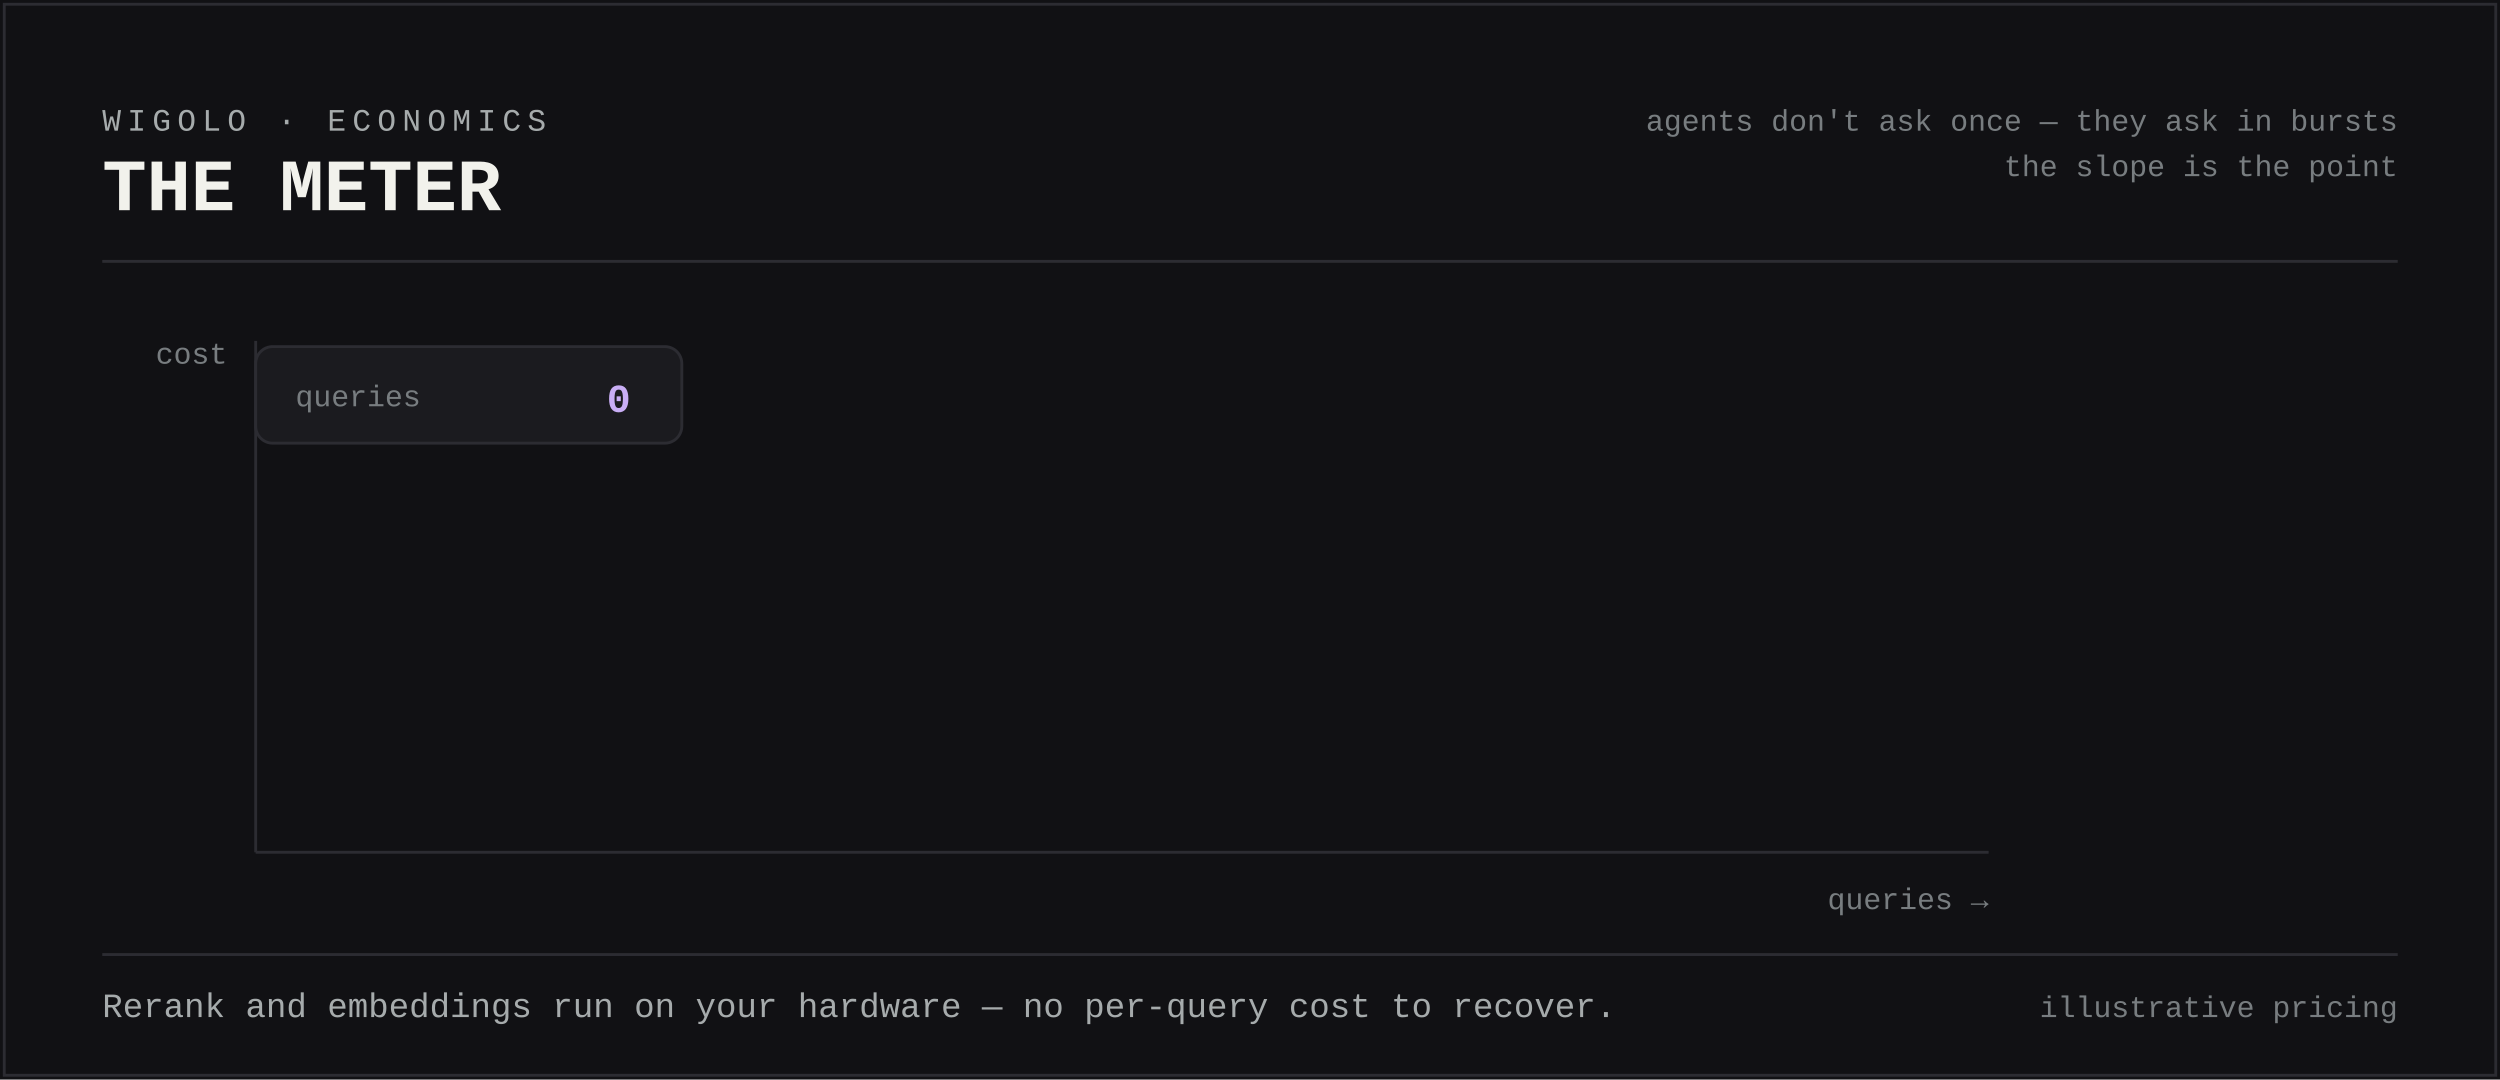
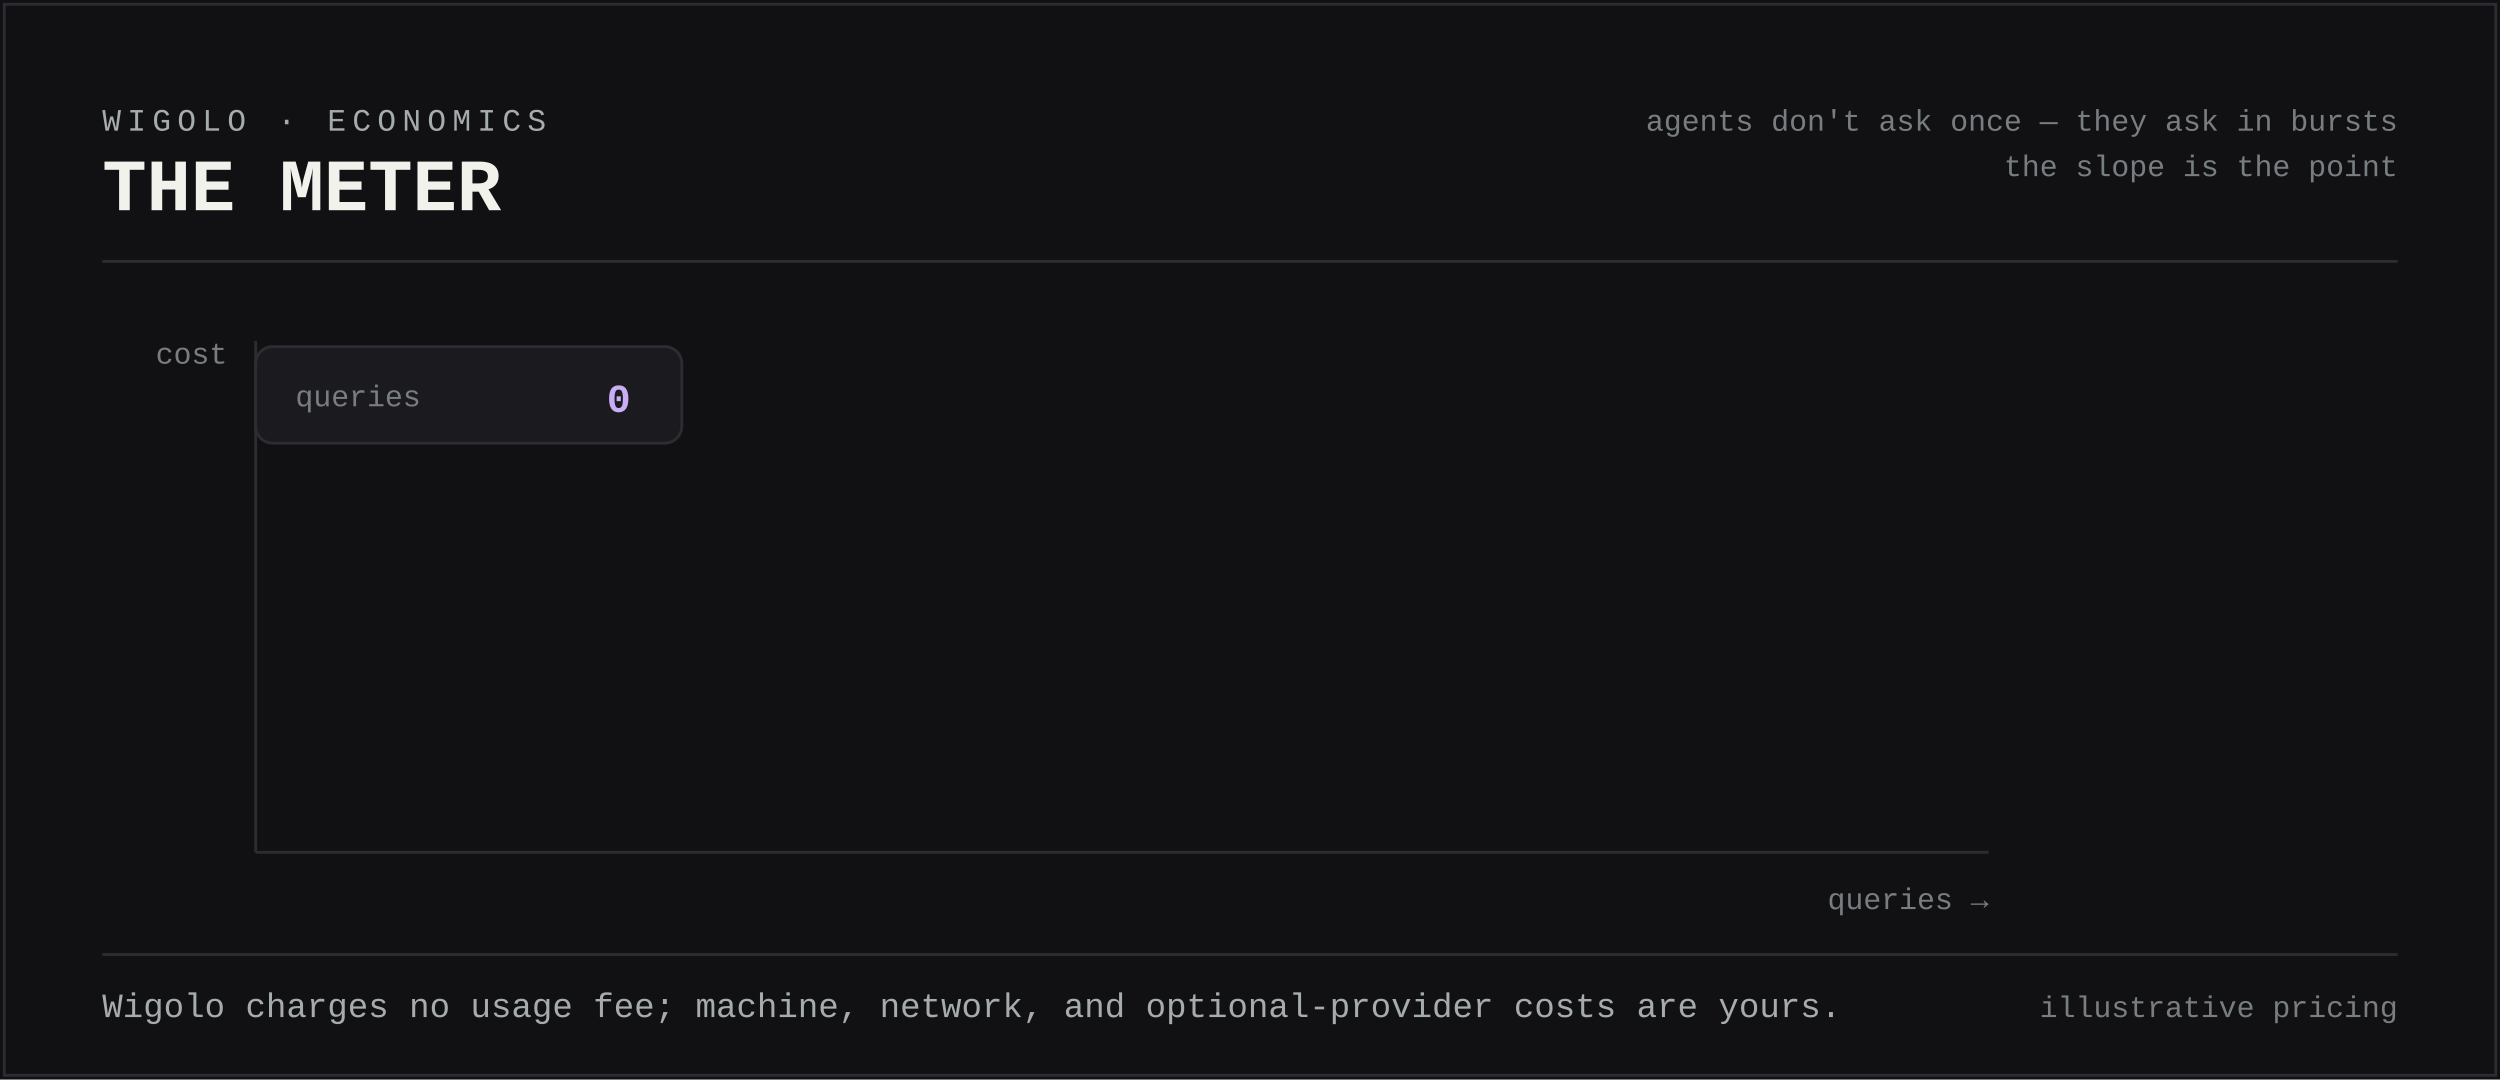
- <svg xmlns="http://www.w3.org/2000/svg" width="880" height="380" viewBox="0 0 880 380" role="img" aria-label="The meter: a metered cloud API's cost climbs with every query while wigolo stays at zero dollars, flat, forever. Illustrative pricing.">
+ <svg xmlns="http://www.w3.org/2000/svg" width="880" height="380" viewBox="0 0 880 380" role="img" aria-label="Illustrative comparison: a metered cloud API's cost rises with usage while Wigolo itself charges no API usage fee.">
  <style>
    .mono { font-family: "SFMono-Regular", ui-monospace, Menlo, Consolas, "Liberation Mono", monospace; }
    .eyebrow { font-size: 11px; letter-spacing: 2.2px; fill: #a6abac; font-weight: 500; }
    .tiny { font-size: 10.5px; fill: #787d80; }
    .small { font-size: 12px; fill: #a6abac; }

    @keyframes draw {
      0%   { stroke-dashoffset: 760; }
      72%  { stroke-dashoffset: 0; }
      88%  { stroke-dashoffset: 0; }
      100% { stroke-dashoffset: 760; }
    }
    .curve {
      stroke-dasharray: 760;
      stroke-dashoffset: 760;
      animation: draw 9s linear infinite;
    }
    @keyframes blink { 0%, 60% { opacity: 0; } 72%, 88% { opacity: 1; } 100% { opacity: 0; } }
    .endlabel { opacity: 0; animation: blink 9s linear infinite; }

    /* odometer roll: 10 rows of 26px, loops over 9s */
    @keyframes roll { from { transform: translateY(0); } to { transform: translateY(-260px); } }
    .odo { animation: roll 9s steps(10) infinite; }
  </style>
  <rect width="880" height="380" fill="#111114" />
  <rect x="1.5" y="1.5" width="877" height="377" fill="none" stroke="#2c2c32" />
  <text x="36" y="46" class="mono eyebrow">WIGOLO · ECONOMICS</text>
  <text x="36" y="74" class="mono" font-size="26" fill="#f2f2ec" font-weight="700">THE METER</text>
  <text x="844" y="46" text-anchor="end" class="mono tiny">agents don't ask once — they ask in bursts</text>
  <text x="844" y="62" text-anchor="end" class="mono tiny">the slope is the point</text>
  <line x1="36" y1="92" x2="844" y2="92" stroke="#2c2c32" />
  <g>
    <line x1="90" y1="300" x2="700" y2="300" stroke="#2c2c32" />
    <line x1="90" y1="120" x2="90" y2="300" stroke="#2c2c32" />
    <text x="700" y="320" text-anchor="end" class="mono tiny">queries →</text>
    <text x="80" y="128" text-anchor="end" class="mono tiny">cost</text>
    <path class="curve" d="M 90 300 L 170 288 L 250 272 L 330 252 L 410 228 L 490 200 L 570 168 L 660 130" fill="none" stroke="#f2f2ec" stroke-width="2.5" stroke-linecap="round" />
    <path class="curve" d="M 90 300 L 660 300" fill="none" stroke="#c9aef5" stroke-width="3" stroke-linecap="round" />
    <g class="endlabel">
      <rect x="672" y="112" width="172" height="36" rx="6" fill="#1b1b1f" stroke="#2c2c32" />
      <text x="686" y="127" class="mono" font-size="11" fill="#f2f2ec" font-weight="700">metered cloud API</text>
      <text x="686" y="141" class="mono tiny">grows with every thought</text>
    </g>
    <g class="endlabel">
      <rect x="672" y="282" width="172" height="36" rx="6" fill="#28203a" stroke="#cbb0f7" />
-       <text x="686" y="297" class="mono" font-size="11" fill="#c9aef5" font-weight="700">wigolo — $0.00</text>
-       <text x="686" y="311" class="mono tiny" fill="#c9aef5">flat, forever</text>
+       <text x="686" y="297" class="mono" font-size="11" fill="#c9aef5" font-weight="700">wigolo fee — $0.00</text>
+       <text x="686" y="311" class="mono tiny" fill="#c9aef5">local software</text>
    </g>
  </g>
  <g>
    <rect x="90" y="122" width="150" height="34" rx="6" fill="#1b1b1f" stroke="#2c2c32" />
    <text x="104" y="143" class="mono tiny">queries</text>
    <clipPath id="odoClip">
      <rect x="160" y="126" width="70" height="26" />
    </clipPath>
    <g clip-path="url(#odoClip)">
      <g class="odo">
        <text x="222" y="145" text-anchor="end" class="mono" font-size="14" fill="#c9aef5" font-weight="700">0</text>
        <text x="222" y="171" text-anchor="end" class="mono" font-size="14" fill="#c9aef5" font-weight="700">120</text>
        <text x="222" y="197" text-anchor="end" class="mono" font-size="14" fill="#c9aef5" font-weight="700">240</text>
        <text x="222" y="223" text-anchor="end" class="mono" font-size="14" fill="#c9aef5" font-weight="700">360</text>
        <text x="222" y="249" text-anchor="end" class="mono" font-size="14" fill="#c9aef5" font-weight="700">480</text>
        <text x="222" y="275" text-anchor="end" class="mono" font-size="14" fill="#c9aef5" font-weight="700">600</text>
        <text x="222" y="301" text-anchor="end" class="mono" font-size="14" fill="#c9aef5" font-weight="700">720</text>
        <text x="222" y="327" text-anchor="end" class="mono" font-size="14" fill="#c9aef5" font-weight="700">840</text>
        <text x="222" y="353" text-anchor="end" class="mono" font-size="14" fill="#c9aef5" font-weight="700">960</text>
        <text x="222" y="379" text-anchor="end" class="mono" font-size="14" fill="#c9aef5" font-weight="700">1080</text>
      </g>
    </g>
  </g>
  <line x1="36" y1="336" x2="844" y2="336" stroke="#2c2c32" />
-   <text x="36" y="358" class="mono small">Rerank and embeddings run on your hardware — no per-query cost to recover.</text>
+   <text x="36" y="358" class="mono small">Wigolo charges no usage fee; machine, network, and optional-provider costs are yours.</text>
  <text x="844" y="358" text-anchor="end" class="mono tiny">illustrative pricing</text>
</svg>
